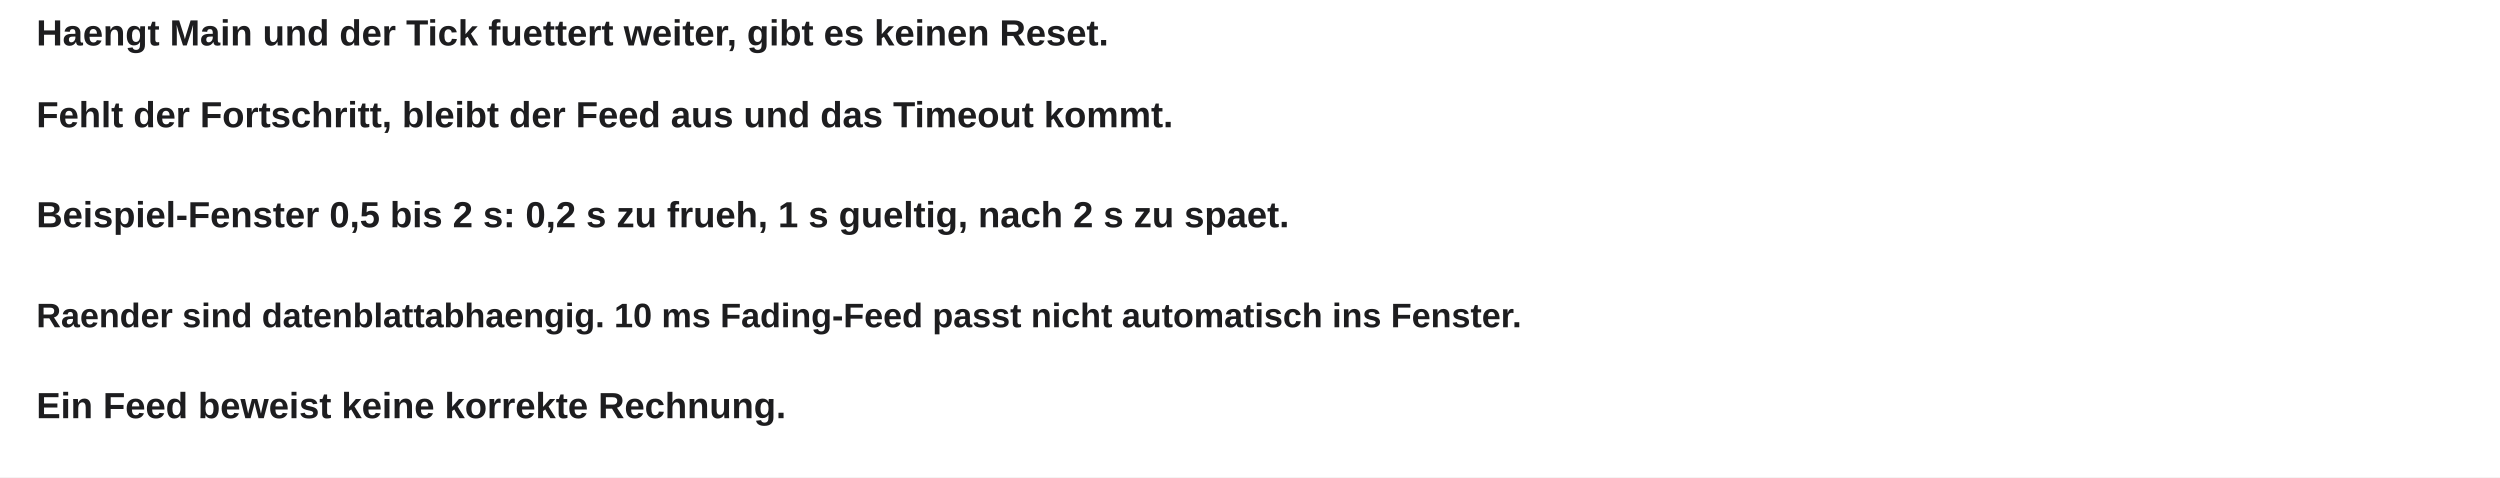
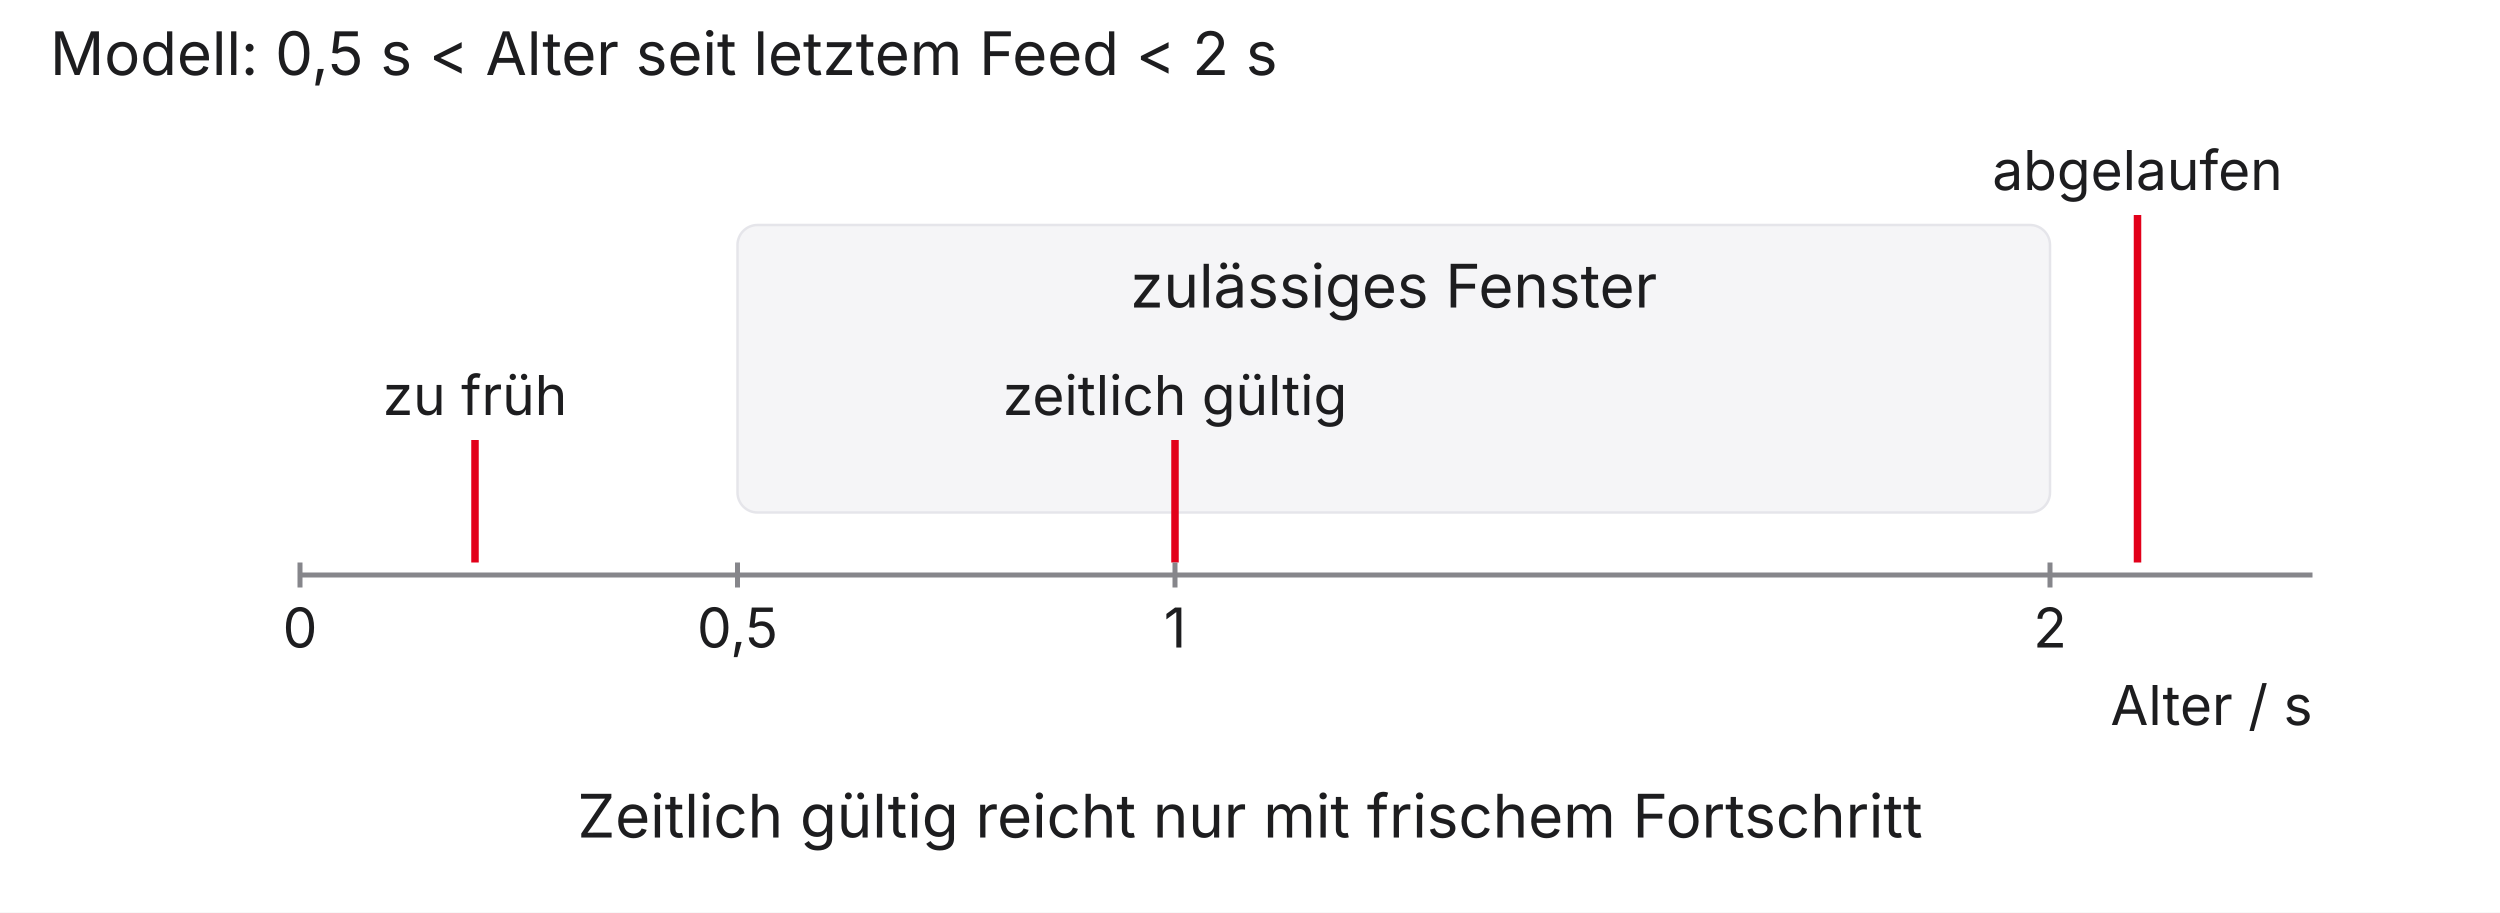
- <svg xmlns="http://www.w3.org/2000/svg" viewBox="0 0 1100 210" width="1100" height="210">
-   <rect width="1100" height="210" fill="#fff" />
-   <style>text{font-family:Arial,Helvetica,sans-serif;fill:#1D1D1F}</style>
-   <text x="16" y="20" font-size="16" font-weight="600" fill="#E65100">Haengt Main und der Tick fuettert weiter, gibt es keinen Reset.</text>
-   <text x="16" y="56" font-size="16" font-weight="600" fill="#6A1B9A">Fehlt der Fortschritt, bleibt der Feed aus und das Timeout kommt.</text>
-   <text x="16" y="100" font-size="16" font-weight="600" fill="#1565C0">Beispiel-Fenster 0,5 bis 2 s: 0,2 s zu frueh, 1 s gueltig, nach 2 s zu spaet.</text>
-   <text x="16" y="144" font-size="15" font-weight="600" fill="#1D1D1F">Raender sind datenblattabhaengig. 10 ms Fading-Feed passt nicht automatisch ins Fenster.</text>
-   <text x="16" y="184" font-size="16" font-weight="600" fill="#1B5E20">Ein Feed beweist keine korrekte Rechnung.</text>
+ <svg xmlns="http://www.w3.org/2000/svg" width="1000" height="365" viewBox="0 0 1000 365" role="img" aria-labelledby="title">
+   <style>text{font-family:Inter,Arial,Helvetica,sans-serif;font-weight:400}</style>
+   <defs>
+     <marker id="arrow" markerWidth="10" markerHeight="10" refX="8" refY="3" orient="auto" markerUnits="strokeWidth">
+       <path d="M0,0 L8,3 L0,6" fill="#1D1D1F" />
+     </marker>
+   </defs>
+   <rect width="1000" height="365" fill="#FFFFFF" />
+   <text x="20" y="30" font-size="24" fill="#1D1D1F" text-anchor="start">Modell: 0,5 s &lt; Alter seit letztem Feed &lt; 2 s</text>
+   <rect x="295.0" y="90" width="525.0" height="115" rx="8" fill="#F5F5F7" stroke="#E5E5EA" />
+   <text x="557.5" y="123" font-size="24" fill="#1D1D1F" text-anchor="middle">zulässiges Fenster</text>
+   <line x1="190.0" y1="176" x2="190.0" y2="225" stroke="#E2001A" stroke-width="3" />
+   <text x="190.0" y="166" font-size="22" fill="#1D1D1F" text-anchor="middle">zu früh</text>
+   <line x1="470" y1="176" x2="470" y2="225" stroke="#E2001A" stroke-width="3" />
+   <text x="470" y="166" font-size="22" fill="#1D1D1F" text-anchor="middle">zeitlich gültig</text>
+   <line x1="855.0" y1="86" x2="855.0" y2="225" stroke="#E2001A" stroke-width="3" />
+   <text x="855.0" y="76" font-size="22" fill="#1D1D1F" text-anchor="middle">abgelaufen</text>
+   <line x1="120" y1="230" x2="925" y2="230" stroke="#86868B" stroke-width="2" />
+   <text x="925" y="290" font-size="22" fill="#1D1D1F" text-anchor="end">Alter / s</text>
+   <line x1="120" y1="225" x2="120" y2="235" stroke="#86868B" stroke-width="2" />
+   <text x="120" y="259" font-size="22" fill="#1D1D1F" text-anchor="middle">0</text>
+   <line x1="295.0" y1="225" x2="295.0" y2="235" stroke="#86868B" stroke-width="2" />
+   <text x="295.0" y="259" font-size="22" fill="#1D1D1F" text-anchor="middle">0,5</text>
+   <line x1="470" y1="225" x2="470" y2="235" stroke="#86868B" stroke-width="2" />
+   <text x="470" y="259" font-size="22" fill="#1D1D1F" text-anchor="middle">1</text>
+   <line x1="820" y1="225" x2="820" y2="235" stroke="#86868B" stroke-width="2" />
+   <text x="820" y="259" font-size="22" fill="#1D1D1F" text-anchor="middle">2</text>
+   <text x="500" y="335" font-size="24" fill="#1D1D1F" text-anchor="middle">Zeitlich gültig reicht nur mit frischem Fortschritt</text>
</svg>
